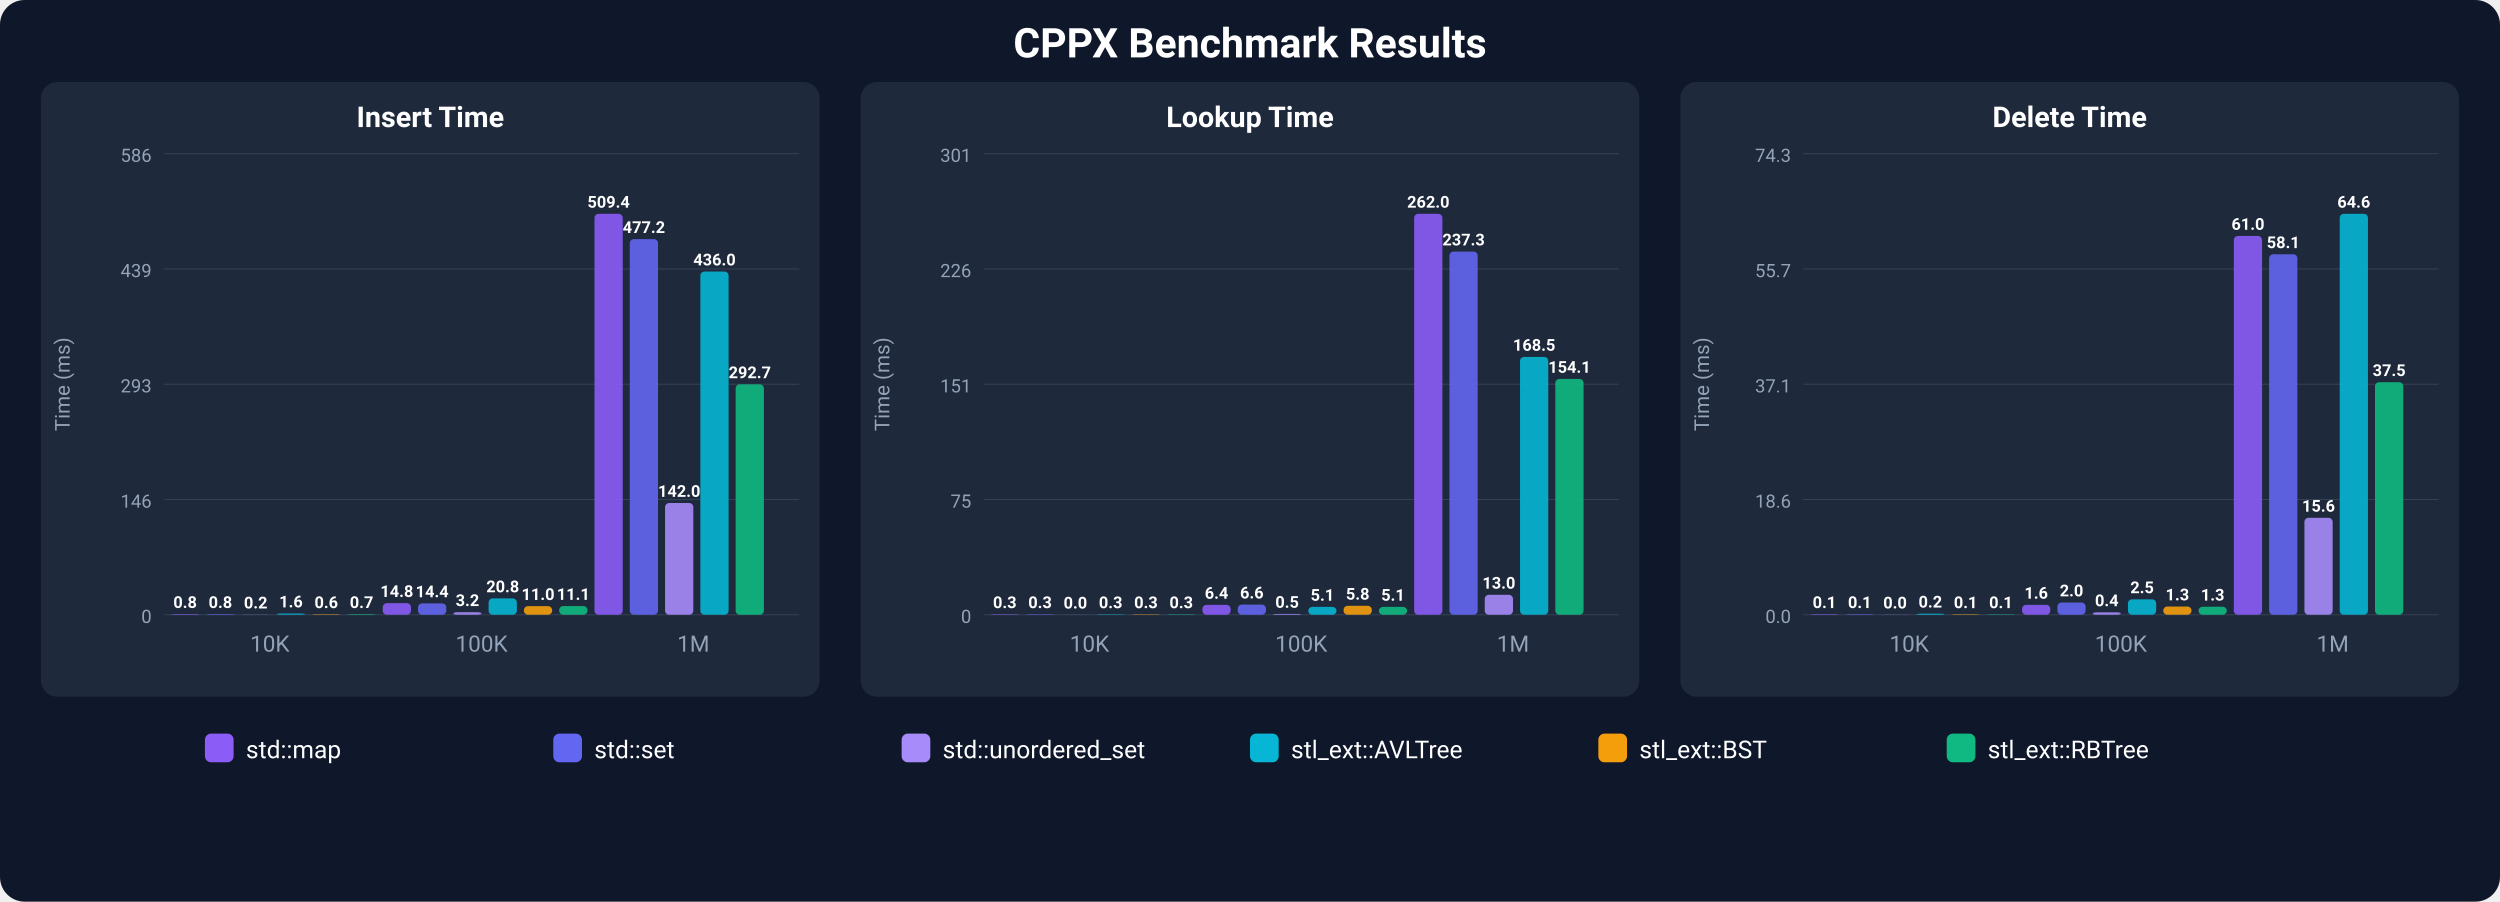
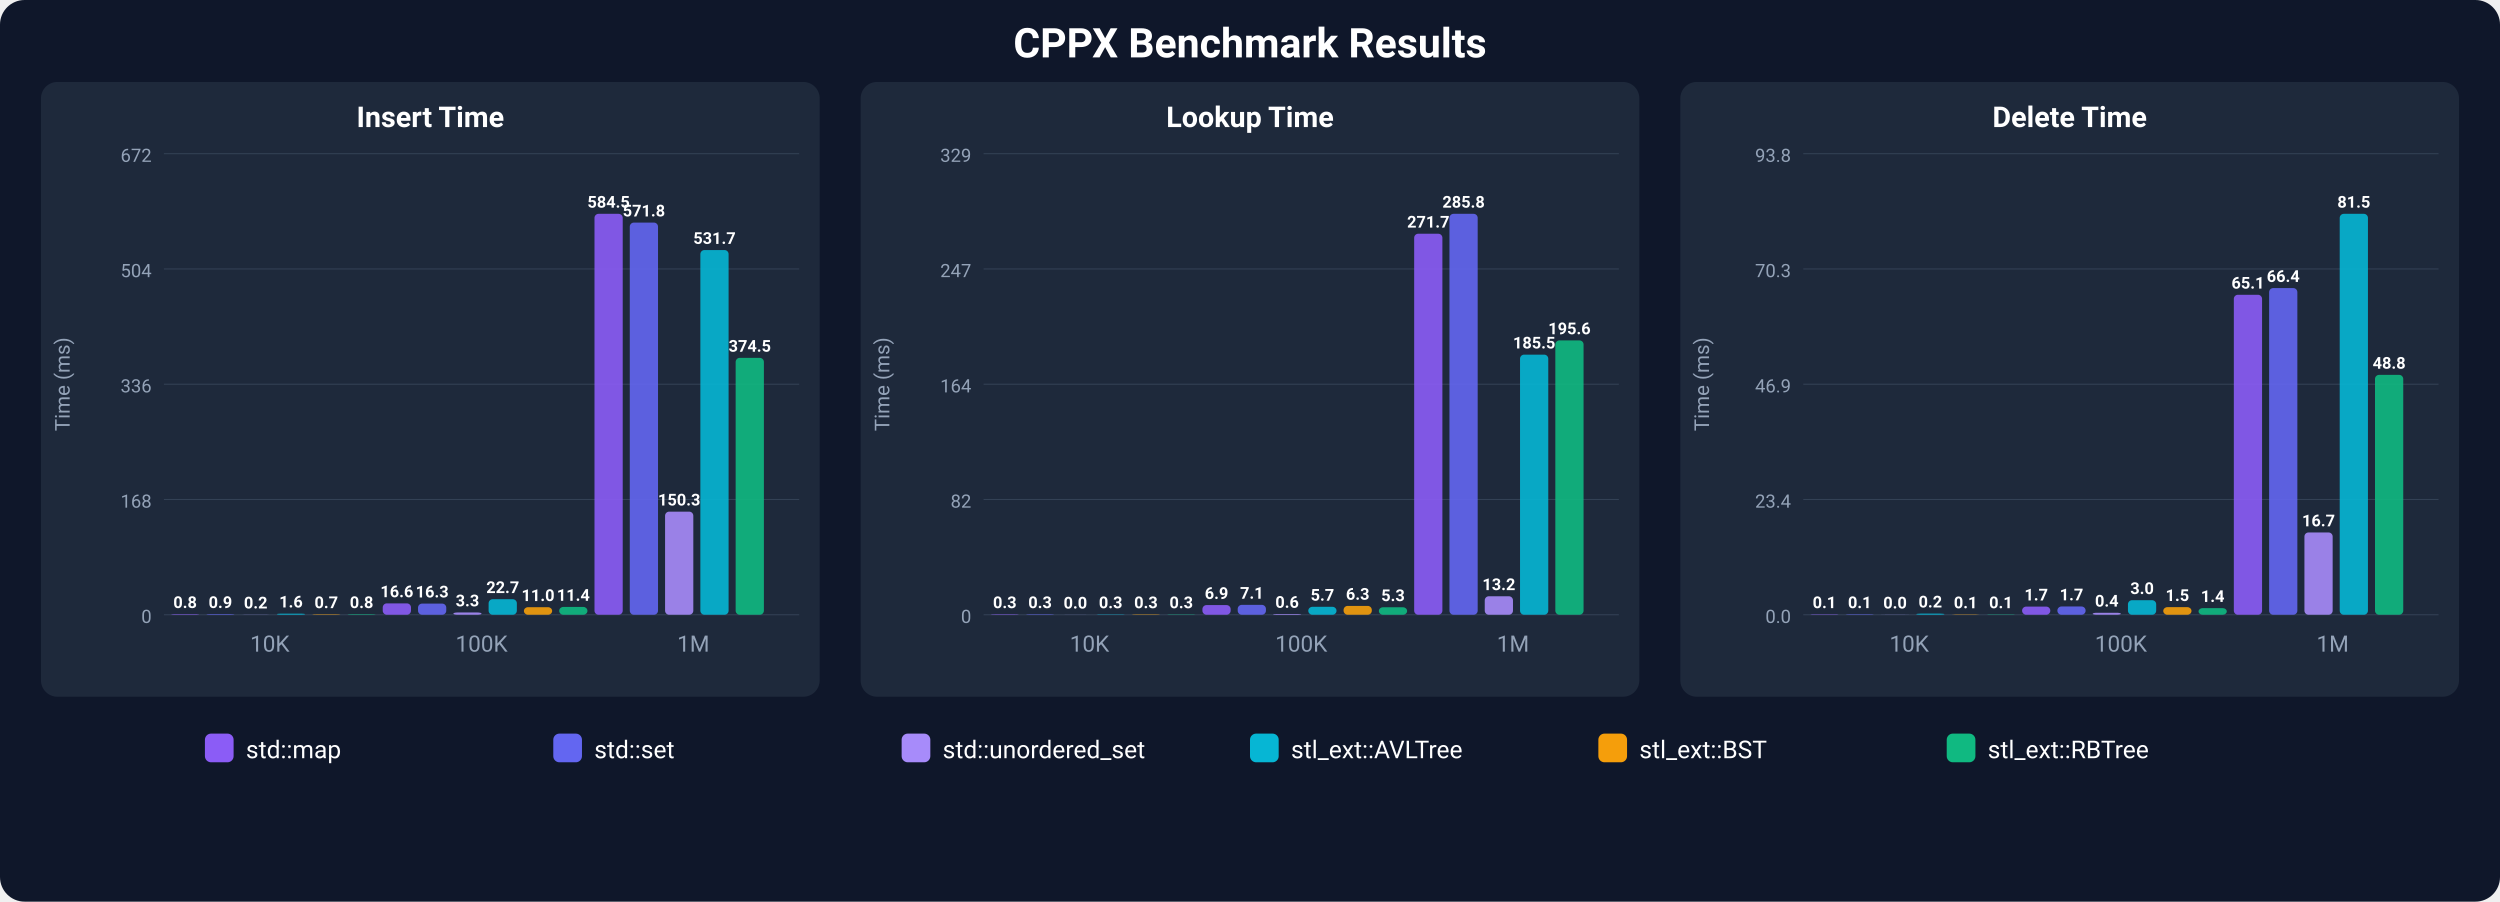
<svg xmlns="http://www.w3.org/2000/svg" viewBox="0 0 1220 440">
  <style>text { font-family: 'Segoe UI', Roboto, Arial, sans-serif; }</style>
  <rect width="100%" height="100%" rx="12" fill="#0f172a" />
  <text x="610" y="28" text-anchor="middle" font-size="20" font-weight="bold" fill="white">CPPX Benchmark Results</text>
  <rect x="20" y="40" width="380" height="300" rx="8" fill="#1e293b" />
  <text x="210" y="62" text-anchor="middle" font-size="14" font-weight="bold" fill="white">Insert Time</text>
  <line x1="80" y1="300" x2="390" y2="300" stroke="#334155" stroke-width="0.5" />
  <text x="74" y="304" text-anchor="end" font-size="9" fill="#94a3b8">0</text>
  <line x1="80" y1="243.75" x2="390" y2="243.75" stroke="#334155" stroke-width="0.5" />
-   <text x="74" y="247.75" text-anchor="end" font-size="9" fill="#94a3b8">146</text>
+   <text x="74" y="247.75" text-anchor="end" font-size="9" fill="#94a3b8">168</text>
  <line x1="80" y1="187.5" x2="390" y2="187.5" stroke="#334155" stroke-width="0.5" />
-   <text x="74" y="191.5" text-anchor="end" font-size="9" fill="#94a3b8">293</text>
+   <text x="74" y="191.5" text-anchor="end" font-size="9" fill="#94a3b8">336</text>
  <line x1="80" y1="131.25" x2="390" y2="131.25" stroke="#334155" stroke-width="0.5" />
-   <text x="74" y="135.25" text-anchor="end" font-size="9" fill="#94a3b8">439</text>
+   <text x="74" y="135.25" text-anchor="end" font-size="9" fill="#94a3b8">504</text>
  <line x1="80" y1="75" x2="390" y2="75" stroke="#334155" stroke-width="0.5" />
-   <text x="74" y="79" text-anchor="end" font-size="9" fill="#94a3b8">586</text>
+   <text x="74" y="79" text-anchor="end" font-size="9" fill="#94a3b8">672</text>
  <text x="34" y="187.5" text-anchor="middle" font-size="10" fill="#94a3b8" transform="rotate(-90,34,187.5)">Time (ms)</text>
  <text x="131.667" y="318" text-anchor="middle" font-size="11" fill="#94a3b8">10K</text>
-   <rect x="83.444" y="299.681" width="13.778" height="0.319" rx="2" fill="#8b5cf6" opacity="0.9" />
-   <text x="90.333" y="296.681" text-anchor="middle" font-size="8" font-weight="bold" fill="white">0.8</text>
-   <rect x="100.667" y="299.699" width="13.778" height="0.301" rx="2" fill="#6366f1" opacity="0.9" />
-   <text x="107.556" y="296.699" text-anchor="middle" font-size="8" font-weight="bold" fill="white">0.8</text>
-   <rect x="117.889" y="299.923" width="13.778" height="0.077" rx="2" fill="#a78bfa" opacity="0.9" />
-   <text x="124.778" y="296.923" text-anchor="middle" font-size="8" font-weight="bold" fill="white">0.2</text>
-   <rect x="135.111" y="299.394" width="13.778" height="0.606" rx="2" fill="#06b6d4" opacity="0.9" />
-   <text x="142" y="296.394" text-anchor="middle" font-size="8" font-weight="bold" fill="white">1.6</text>
-   <rect x="152.333" y="299.755" width="13.778" height="0.245" rx="2" fill="#f59e0b" opacity="0.9" />
-   <text x="159.222" y="296.755" text-anchor="middle" font-size="8" font-weight="bold" fill="white">0.6</text>
-   <rect x="169.556" y="299.713" width="13.778" height="0.287" rx="2" fill="#10b981" opacity="0.9" />
-   <text x="176.444" y="296.713" text-anchor="middle" font-size="8" font-weight="bold" fill="white">0.7</text>
+   <rect x="83.444" y="299.719" width="13.778" height="0.281" rx="2" fill="#8b5cf6" opacity="0.9" />
+   <text x="90.333" y="296.719" text-anchor="middle" font-size="8" font-weight="bold" fill="white">0.8</text>
+   <rect x="100.667" y="299.706" width="13.778" height="0.294" rx="2" fill="#6366f1" opacity="0.9" />
+   <text x="107.556" y="296.706" text-anchor="middle" font-size="8" font-weight="bold" fill="white">0.9</text>
+   <rect x="117.889" y="299.927" width="13.778" height="0.073" rx="2" fill="#a78bfa" opacity="0.9" />
+   <text x="124.778" y="296.927" text-anchor="middle" font-size="8" font-weight="bold" fill="white">0.2</text>
+   <rect x="135.111" y="299.454" width="13.778" height="0.546" rx="2" fill="#06b6d4" opacity="0.9" />
+   <text x="142" y="296.454" text-anchor="middle" font-size="8" font-weight="bold" fill="white">1.6</text>
+   <rect x="152.333" y="299.776" width="13.778" height="0.224" rx="2" fill="#f59e0b" opacity="0.9" />
+   <text x="159.222" y="296.776" text-anchor="middle" font-size="8" font-weight="bold" fill="white">0.7</text>
+   <rect x="169.556" y="299.744" width="13.778" height="0.256" rx="2" fill="#10b981" opacity="0.9" />
+   <text x="176.444" y="296.744" text-anchor="middle" font-size="8" font-weight="bold" fill="white">0.8</text>
  <text x="235" y="318" text-anchor="middle" font-size="11" fill="#94a3b8">100K</text>
-   <rect x="186.778" y="294.327" width="13.778" height="5.673" rx="2" fill="#8b5cf6" opacity="0.9" />
-   <text x="193.667" y="291.327" text-anchor="middle" font-size="8" font-weight="bold" fill="white">14.8</text>
-   <rect x="204" y="294.466" width="13.778" height="5.534" rx="2" fill="#6366f1" opacity="0.9" />
-   <text x="210.889" y="291.466" text-anchor="middle" font-size="8" font-weight="bold" fill="white">14.4</text>
-   <rect x="221.222" y="298.754" width="13.778" height="1.246" rx="2" fill="#a78bfa" opacity="0.9" />
-   <text x="228.111" y="295.754" text-anchor="middle" font-size="8" font-weight="bold" fill="white">3.2</text>
-   <rect x="238.444" y="292.027" width="13.778" height="7.973" rx="2" fill="#06b6d4" opacity="0.9" />
-   <text x="245.333" y="289.027" text-anchor="middle" font-size="8" font-weight="bold" fill="white">20.8</text>
-   <rect x="255.667" y="295.79" width="13.778" height="4.21" rx="2" fill="#f59e0b" opacity="0.9" />
-   <text x="262.556" y="292.79" text-anchor="middle" font-size="8" font-weight="bold" fill="white">11.0</text>
-   <rect x="272.889" y="295.746" width="13.778" height="4.254" rx="2" fill="#10b981" opacity="0.9" />
-   <text x="279.778" y="292.746" text-anchor="middle" font-size="8" font-weight="bold" fill="white">11.1</text>
+   <rect x="186.778" y="294.447" width="13.778" height="5.553" rx="2" fill="#8b5cf6" opacity="0.9" />
+   <text x="193.667" y="291.447" text-anchor="middle" font-size="8" font-weight="bold" fill="white">16.6</text>
+   <rect x="204" y="294.554" width="13.778" height="5.446" rx="2" fill="#6366f1" opacity="0.9" />
+   <text x="210.889" y="291.554" text-anchor="middle" font-size="8" font-weight="bold" fill="white">16.3</text>
+   <rect x="221.222" y="298.893" width="13.778" height="1.107" rx="2" fill="#a78bfa" opacity="0.9" />
+   <text x="228.111" y="295.893" text-anchor="middle" font-size="8" font-weight="bold" fill="white">3.3</text>
+   <rect x="238.444" y="292.413" width="13.778" height="7.587" rx="2" fill="#06b6d4" opacity="0.9" />
+   <text x="245.333" y="289.413" text-anchor="middle" font-size="8" font-weight="bold" fill="white">22.7</text>
+   <rect x="255.667" y="296.305" width="13.778" height="3.695" rx="2" fill="#f59e0b" opacity="0.9" />
+   <text x="262.556" y="293.305" text-anchor="middle" font-size="8" font-weight="bold" fill="white">11.0</text>
+   <rect x="272.889" y="296.183" width="13.778" height="3.817" rx="2" fill="#10b981" opacity="0.9" />
+   <text x="279.778" y="293.183" text-anchor="middle" font-size="8" font-weight="bold" fill="white">11.4</text>
  <text x="338.333" y="318" text-anchor="middle" font-size="11" fill="#94a3b8">1M</text>
  <rect x="290.111" y="104.348" width="13.778" height="195.652" rx="2" fill="#8b5cf6" opacity="0.9" />
-   <text x="297" y="101.348" text-anchor="middle" font-size="8" font-weight="bold" fill="white">509.4</text>
-   <rect x="307.333" y="116.69" width="13.778" height="183.31" rx="2" fill="#6366f1" opacity="0.9" />
-   <text x="314.222" y="113.69" text-anchor="middle" font-size="8" font-weight="bold" fill="white">477.2</text>
-   <rect x="324.556" y="245.476" width="13.778" height="54.524" rx="2" fill="#a78bfa" opacity="0.9" />
-   <text x="331.444" y="242.476" text-anchor="middle" font-size="8" font-weight="bold" fill="white">142.0</text>
-   <rect x="341.778" y="132.523" width="13.778" height="167.477" rx="2" fill="#06b6d4" opacity="0.9" />
-   <text x="348.667" y="129.523" text-anchor="middle" font-size="8" font-weight="bold" fill="white">436.0</text>
-   <rect x="359" y="187.556" width="13.778" height="112.444" rx="2" fill="#10b981" opacity="0.9" />
-   <text x="365.889" y="184.556" text-anchor="middle" font-size="8" font-weight="bold" fill="white">292.7</text>
+   <text x="297" y="101.348" text-anchor="middle" font-size="8" font-weight="bold" fill="white">584.5</text>
+   <rect x="307.333" y="108.623" width="13.778" height="191.377" rx="2" fill="#6366f1" opacity="0.9" />
+   <text x="314.222" y="105.623" text-anchor="middle" font-size="8" font-weight="bold" fill="white">571.8</text>
+   <rect x="324.556" y="249.682" width="13.778" height="50.318" rx="2" fill="#a78bfa" opacity="0.9" />
+   <text x="331.444" y="246.682" text-anchor="middle" font-size="8" font-weight="bold" fill="white">150.3</text>
+   <rect x="341.778" y="122.023" width="13.778" height="177.977" rx="2" fill="#06b6d4" opacity="0.9" />
+   <text x="348.667" y="119.023" text-anchor="middle" font-size="8" font-weight="bold" fill="white">531.7</text>
+   <rect x="359" y="174.643" width="13.778" height="125.357" rx="2" fill="#10b981" opacity="0.9" />
+   <text x="365.889" y="171.643" text-anchor="middle" font-size="8" font-weight="bold" fill="white">374.5</text>
  <rect x="420" y="40" width="380" height="300" rx="8" fill="#1e293b" />
  <text x="610" y="62" text-anchor="middle" font-size="14" font-weight="bold" fill="white">Lookup Time</text>
  <line x1="480" y1="300" x2="790" y2="300" stroke="#334155" stroke-width="0.5" />
  <text x="474" y="304" text-anchor="end" font-size="9" fill="#94a3b8">0</text>
  <line x1="480" y1="243.75" x2="790" y2="243.75" stroke="#334155" stroke-width="0.5" />
-   <text x="474" y="247.75" text-anchor="end" font-size="9" fill="#94a3b8">75</text>
+   <text x="474" y="247.75" text-anchor="end" font-size="9" fill="#94a3b8">82</text>
  <line x1="480" y1="187.5" x2="790" y2="187.5" stroke="#334155" stroke-width="0.5" />
-   <text x="474" y="191.5" text-anchor="end" font-size="9" fill="#94a3b8">151</text>
+   <text x="474" y="191.5" text-anchor="end" font-size="9" fill="#94a3b8">164</text>
  <line x1="480" y1="131.25" x2="790" y2="131.25" stroke="#334155" stroke-width="0.5" />
-   <text x="474" y="135.25" text-anchor="end" font-size="9" fill="#94a3b8">226</text>
+   <text x="474" y="135.25" text-anchor="end" font-size="9" fill="#94a3b8">247</text>
  <line x1="480" y1="75" x2="790" y2="75" stroke="#334155" stroke-width="0.5" />
-   <text x="474" y="79" text-anchor="end" font-size="9" fill="#94a3b8">301</text>
+   <text x="474" y="79" text-anchor="end" font-size="9" fill="#94a3b8">329</text>
  <text x="434" y="187.5" text-anchor="middle" font-size="10" fill="#94a3b8" transform="rotate(-90,434,187.5)">Time (ms)</text>
  <text x="531.667" y="318" text-anchor="middle" font-size="11" fill="#94a3b8">10K</text>
-   <rect x="483.444" y="299.76" width="13.778" height="0.24" rx="2" fill="#8b5cf6" opacity="0.9" />
-   <text x="490.333" y="296.76" text-anchor="middle" font-size="8" font-weight="bold" fill="white">0.3</text>
-   <rect x="500.667" y="299.76" width="13.778" height="0.24" rx="2" fill="#6366f1" opacity="0.9" />
-   <text x="507.556" y="296.76" text-anchor="middle" font-size="8" font-weight="bold" fill="white">0.3</text>
-   <rect x="517.889" y="299.969" width="13.778" height="0.031" rx="2" fill="#a78bfa" opacity="0.9" />
-   <text x="524.778" y="296.969" text-anchor="middle" font-size="8" font-weight="bold" fill="white">0.0</text>
-   <rect x="535.111" y="299.805" width="13.778" height="0.195" rx="2" fill="#06b6d4" opacity="0.9" />
-   <text x="542" y="296.805" text-anchor="middle" font-size="8" font-weight="bold" fill="white">0.3</text>
-   <rect x="552.333" y="299.793" width="13.778" height="0.207" rx="2" fill="#f59e0b" opacity="0.9" />
-   <text x="559.222" y="296.793" text-anchor="middle" font-size="8" font-weight="bold" fill="white">0.3</text>
-   <rect x="569.556" y="299.801" width="13.778" height="0.199" rx="2" fill="#10b981" opacity="0.9" />
-   <text x="576.444" y="296.801" text-anchor="middle" font-size="8" font-weight="bold" fill="white">0.3</text>
+   <rect x="483.444" y="299.777" width="13.778" height="0.223" rx="2" fill="#8b5cf6" opacity="0.9" />
+   <text x="490.333" y="296.777" text-anchor="middle" font-size="8" font-weight="bold" fill="white">0.3</text>
+   <rect x="500.667" y="299.766" width="13.778" height="0.234" rx="2" fill="#6366f1" opacity="0.9" />
+   <text x="507.556" y="296.766" text-anchor="middle" font-size="8" font-weight="bold" fill="white">0.3</text>
+   <rect x="517.889" y="299.971" width="13.778" height="0.029" rx="2" fill="#a78bfa" opacity="0.9" />
+   <text x="524.778" y="296.971" text-anchor="middle" font-size="8" font-weight="bold" fill="white">0.0</text>
+   <rect x="535.111" y="299.817" width="13.778" height="0.183" rx="2" fill="#06b6d4" opacity="0.9" />
+   <text x="542" y="296.817" text-anchor="middle" font-size="8" font-weight="bold" fill="white">0.3</text>
+   <rect x="552.333" y="299.806" width="13.778" height="0.194" rx="2" fill="#f59e0b" opacity="0.9" />
+   <text x="559.222" y="296.806" text-anchor="middle" font-size="8" font-weight="bold" fill="white">0.3</text>
+   <rect x="569.556" y="299.818" width="13.778" height="0.182" rx="2" fill="#10b981" opacity="0.9" />
+   <text x="576.444" y="296.818" text-anchor="middle" font-size="8" font-weight="bold" fill="white">0.3</text>
  <text x="635" y="318" text-anchor="middle" font-size="11" fill="#94a3b8">100K</text>
-   <rect x="586.778" y="295.188" width="13.778" height="4.812" rx="2" fill="#8b5cf6" opacity="0.9" />
-   <text x="593.667" y="292.188" text-anchor="middle" font-size="8" font-weight="bold" fill="white">6.4</text>
-   <rect x="604" y="295.053" width="13.778" height="4.947" rx="2" fill="#6366f1" opacity="0.9" />
-   <text x="610.889" y="292.053" text-anchor="middle" font-size="8" font-weight="bold" fill="white">6.6</text>
-   <rect x="621.222" y="299.602" width="13.778" height="0.398" rx="2" fill="#a78bfa" opacity="0.9" />
-   <text x="628.111" y="296.602" text-anchor="middle" font-size="8" font-weight="bold" fill="white">0.5</text>
-   <rect x="638.444" y="296.167" width="13.778" height="3.833" rx="2" fill="#06b6d4" opacity="0.9" />
-   <text x="645.333" y="293.167" text-anchor="middle" font-size="8" font-weight="bold" fill="white">5.1</text>
-   <rect x="655.667" y="295.634" width="13.778" height="4.366" rx="2" fill="#f59e0b" opacity="0.9" />
-   <text x="662.556" y="292.634" text-anchor="middle" font-size="8" font-weight="bold" fill="white">5.8</text>
-   <rect x="672.889" y="296.158" width="13.778" height="3.842" rx="2" fill="#10b981" opacity="0.9" />
-   <text x="679.778" y="293.158" text-anchor="middle" font-size="8" font-weight="bold" fill="white">5.1</text>
+   <rect x="586.778" y="295.284" width="13.778" height="4.716" rx="2" fill="#8b5cf6" opacity="0.9" />
+   <text x="593.667" y="292.284" text-anchor="middle" font-size="8" font-weight="bold" fill="white">6.9</text>
+   <rect x="604" y="295.168" width="13.778" height="4.832" rx="2" fill="#6366f1" opacity="0.9" />
+   <text x="610.889" y="292.168" text-anchor="middle" font-size="8" font-weight="bold" fill="white">7.1</text>
+   <rect x="621.222" y="299.616" width="13.778" height="0.384" rx="2" fill="#a78bfa" opacity="0.9" />
+   <text x="628.111" y="296.616" text-anchor="middle" font-size="8" font-weight="bold" fill="white">0.6</text>
+   <rect x="638.444" y="296.121" width="13.778" height="3.879" rx="2" fill="#06b6d4" opacity="0.9" />
+   <text x="645.333" y="293.121" text-anchor="middle" font-size="8" font-weight="bold" fill="white">5.7</text>
+   <rect x="655.667" y="295.681" width="13.778" height="4.319" rx="2" fill="#f59e0b" opacity="0.9" />
+   <text x="662.556" y="292.681" text-anchor="middle" font-size="8" font-weight="bold" fill="white">6.3</text>
+   <rect x="672.889" y="296.343" width="13.778" height="3.657" rx="2" fill="#10b981" opacity="0.9" />
+   <text x="679.778" y="293.343" text-anchor="middle" font-size="8" font-weight="bold" fill="white">5.3</text>
  <text x="738.333" y="318" text-anchor="middle" font-size="11" fill="#94a3b8">1M</text>
-   <rect x="690.111" y="104.348" width="13.778" height="195.652" rx="2" fill="#8b5cf6" opacity="0.9" />
-   <text x="697" y="101.348" text-anchor="middle" font-size="8" font-weight="bold" fill="white">262.0</text>
-   <rect x="707.333" y="122.771" width="13.778" height="177.229" rx="2" fill="#6366f1" opacity="0.9" />
-   <text x="714.222" y="119.771" text-anchor="middle" font-size="8" font-weight="bold" fill="white">237.3</text>
-   <rect x="724.556" y="290.261" width="13.778" height="9.739" rx="2" fill="#a78bfa" opacity="0.9" />
-   <text x="731.444" y="287.261" text-anchor="middle" font-size="8" font-weight="bold" fill="white">13.0</text>
-   <rect x="741.778" y="174.168" width="13.778" height="125.832" rx="2" fill="#06b6d4" opacity="0.9" />
-   <text x="748.667" y="171.168" text-anchor="middle" font-size="8" font-weight="bold" fill="white">168.5</text>
-   <rect x="759" y="184.915" width="13.778" height="115.085" rx="2" fill="#10b981" opacity="0.9" />
-   <text x="765.889" y="181.915" text-anchor="middle" font-size="8" font-weight="bold" fill="white">154.1</text>
+   <rect x="690.111" y="114.063" width="13.778" height="185.937" rx="2" fill="#8b5cf6" opacity="0.9" />
+   <text x="697" y="111.063" text-anchor="middle" font-size="8" font-weight="bold" fill="white">271.7</text>
+   <rect x="707.333" y="104.348" width="13.778" height="195.652" rx="2" fill="#6366f1" opacity="0.9" />
+   <text x="714.222" y="101.348" text-anchor="middle" font-size="8" font-weight="bold" fill="white">285.8</text>
+   <rect x="724.556" y="290.971" width="13.778" height="9.029" rx="2" fill="#a78bfa" opacity="0.9" />
+   <text x="731.444" y="287.971" text-anchor="middle" font-size="8" font-weight="bold" fill="white">13.2</text>
+   <rect x="741.778" y="173.063" width="13.778" height="126.937" rx="2" fill="#06b6d4" opacity="0.9" />
+   <text x="748.667" y="170.063" text-anchor="middle" font-size="8" font-weight="bold" fill="white">185.5</text>
+   <rect x="759" y="166.115" width="13.778" height="133.885" rx="2" fill="#10b981" opacity="0.9" />
+   <text x="765.889" y="163.115" text-anchor="middle" font-size="8" font-weight="bold" fill="white">195.6</text>
  <rect x="820" y="40" width="380" height="300" rx="8" fill="#1e293b" />
  <text x="1010" y="62" text-anchor="middle" font-size="14" font-weight="bold" fill="white">Delete Time</text>
  <line x1="880" y1="300" x2="1190" y2="300" stroke="#334155" stroke-width="0.5" />
  <text x="874" y="304" text-anchor="end" font-size="9" fill="#94a3b8">0.0</text>
  <line x1="880" y1="243.75" x2="1190" y2="243.75" stroke="#334155" stroke-width="0.5" />
-   <text x="874" y="247.75" text-anchor="end" font-size="9" fill="#94a3b8">18.6</text>
+   <text x="874" y="247.75" text-anchor="end" font-size="9" fill="#94a3b8">23.4</text>
  <line x1="880" y1="187.5" x2="1190" y2="187.5" stroke="#334155" stroke-width="0.5" />
-   <text x="874" y="191.5" text-anchor="end" font-size="9" fill="#94a3b8">37.1</text>
+   <text x="874" y="191.5" text-anchor="end" font-size="9" fill="#94a3b8">46.9</text>
  <line x1="880" y1="131.25" x2="1190" y2="131.25" stroke="#334155" stroke-width="0.5" />
-   <text x="874" y="135.25" text-anchor="end" font-size="9" fill="#94a3b8">55.7</text>
+   <text x="874" y="135.25" text-anchor="end" font-size="9" fill="#94a3b8">70.3</text>
  <line x1="880" y1="75" x2="1190" y2="75" stroke="#334155" stroke-width="0.5" />
-   <text x="874" y="79" text-anchor="end" font-size="9" fill="#94a3b8">74.3</text>
+   <text x="874" y="79" text-anchor="end" font-size="9" fill="#94a3b8">93.8</text>
  <text x="834" y="187.5" text-anchor="middle" font-size="10" fill="#94a3b8" transform="rotate(-90,834,187.5)">Time (ms)</text>
  <text x="931.667" y="318" text-anchor="middle" font-size="11" fill="#94a3b8">10K</text>
-   <rect x="883.444" y="299.726" width="13.778" height="0.274" rx="2" fill="#8b5cf6" opacity="0.9" />
-   <text x="890.333" y="296.726" text-anchor="middle" font-size="8" font-weight="bold" fill="white">0.1</text>
-   <rect x="900.667" y="299.721" width="13.778" height="0.279" rx="2" fill="#6366f1" opacity="0.9" />
-   <text x="907.556" y="296.721" text-anchor="middle" font-size="8" font-weight="bold" fill="white">0.1</text>
-   <rect x="917.889" y="299.927" width="13.778" height="0.073" rx="2" fill="#a78bfa" opacity="0.9" />
-   <text x="924.778" y="296.927" text-anchor="middle" font-size="8" font-weight="bold" fill="white">0.0</text>
-   <rect x="935.111" y="299.485" width="13.778" height="0.515" rx="2" fill="#06b6d4" opacity="0.9" />
-   <text x="942" y="296.485" text-anchor="middle" font-size="8" font-weight="bold" fill="white">0.2</text>
-   <rect x="952.333" y="299.777" width="13.778" height="0.223" rx="2" fill="#f59e0b" opacity="0.9" />
-   <text x="959.222" y="296.777" text-anchor="middle" font-size="8" font-weight="bold" fill="white">0.1</text>
-   <rect x="969.556" y="299.782" width="13.778" height="0.218" rx="2" fill="#10b981" opacity="0.9" />
-   <text x="976.444" y="296.782" text-anchor="middle" font-size="8" font-weight="bold" fill="white">0.1</text>
+   <rect x="883.444" y="299.779" width="13.778" height="0.221" rx="2" fill="#8b5cf6" opacity="0.9" />
+   <text x="890.333" y="296.779" text-anchor="middle" font-size="8" font-weight="bold" fill="white">0.1</text>
+   <rect x="900.667" y="299.775" width="13.778" height="0.225" rx="2" fill="#6366f1" opacity="0.9" />
+   <text x="907.556" y="296.775" text-anchor="middle" font-size="8" font-weight="bold" fill="white">0.1</text>
+   <rect x="917.889" y="299.941" width="13.778" height="0.059" rx="2" fill="#a78bfa" opacity="0.9" />
+   <text x="924.778" y="296.941" text-anchor="middle" font-size="8" font-weight="bold" fill="white">0.0</text>
+   <rect x="935.111" y="299.453" width="13.778" height="0.547" rx="2" fill="#06b6d4" opacity="0.9" />
+   <text x="942" y="296.453" text-anchor="middle" font-size="8" font-weight="bold" fill="white">0.2</text>
+   <rect x="952.333" y="299.836" width="13.778" height="0.164" rx="2" fill="#f59e0b" opacity="0.9" />
+   <text x="959.222" y="296.836" text-anchor="middle" font-size="8" font-weight="bold" fill="white">0.1</text>
+   <rect x="969.556" y="299.817" width="13.778" height="0.183" rx="2" fill="#10b981" opacity="0.9" />
+   <text x="976.444" y="296.817" text-anchor="middle" font-size="8" font-weight="bold" fill="white">0.1</text>
  <text x="1035" y="318" text-anchor="middle" font-size="11" fill="#94a3b8">100K</text>
-   <rect x="986.778" y="295.162" width="13.778" height="4.838" rx="2" fill="#8b5cf6" opacity="0.9" />
-   <text x="993.667" y="292.162" text-anchor="middle" font-size="8" font-weight="bold" fill="white">1.6</text>
-   <rect x="1004" y="294.025" width="13.778" height="5.975" rx="2" fill="#6366f1" opacity="0.9" />
-   <text x="1010.89" y="291.025" text-anchor="middle" font-size="8" font-weight="bold" fill="white">2.0</text>
-   <rect x="1021.22" y="298.831" width="13.778" height="1.169" rx="2" fill="#a78bfa" opacity="0.9" />
-   <text x="1028.11" y="295.831" text-anchor="middle" font-size="8" font-weight="bold" fill="white">0.4</text>
-   <rect x="1038.44" y="292.482" width="13.778" height="7.518" rx="2" fill="#06b6d4" opacity="0.9" />
-   <text x="1045.33" y="289.482" text-anchor="middle" font-size="8" font-weight="bold" fill="white">2.5</text>
-   <rect x="1055.67" y="295.977" width="13.778" height="4.023" rx="2" fill="#f59e0b" opacity="0.9" />
-   <text x="1062.56" y="292.977" text-anchor="middle" font-size="8" font-weight="bold" fill="white">1.3</text>
-   <rect x="1072.89" y="296.078" width="13.778" height="3.922" rx="2" fill="#10b981" opacity="0.9" />
-   <text x="1079.78" y="293.078" text-anchor="middle" font-size="8" font-weight="bold" fill="white">1.3</text>
+   <rect x="986.778" y="296.019" width="13.778" height="3.981" rx="2" fill="#8b5cf6" opacity="0.9" />
+   <text x="993.667" y="293.019" text-anchor="middle" font-size="8" font-weight="bold" fill="white">1.7</text>
+   <rect x="1004" y="295.964" width="13.778" height="4.036" rx="2" fill="#6366f1" opacity="0.9" />
+   <text x="1010.89" y="292.964" text-anchor="middle" font-size="8" font-weight="bold" fill="white">1.7</text>
+   <rect x="1021.22" y="299.033" width="13.778" height="0.967" rx="2" fill="#a78bfa" opacity="0.9" />
+   <text x="1028.11" y="296.033" text-anchor="middle" font-size="8" font-weight="bold" fill="white">0.4</text>
+   <rect x="1038.44" y="292.894" width="13.778" height="7.106" rx="2" fill="#06b6d4" opacity="0.9" />
+   <text x="1045.33" y="289.894" text-anchor="middle" font-size="8" font-weight="bold" fill="white">3.0</text>
+   <rect x="1055.67" y="296.29" width="13.778" height="3.71" rx="2" fill="#f59e0b" opacity="0.9" />
+   <text x="1062.56" y="293.29" text-anchor="middle" font-size="8" font-weight="bold" fill="white">1.5</text>
+   <rect x="1072.89" y="296.757" width="13.778" height="3.243" rx="2" fill="#10b981" opacity="0.9" />
+   <text x="1079.78" y="293.757" text-anchor="middle" font-size="8" font-weight="bold" fill="white">1.4</text>
  <text x="1138.33" y="318" text-anchor="middle" font-size="11" fill="#94a3b8">1M</text>
-   <rect x="1090.11" y="115.145" width="13.778" height="184.855" rx="2" fill="#8b5cf6" opacity="0.9" />
-   <text x="1097" y="112.145" text-anchor="middle" font-size="8" font-weight="bold" fill="white">61.0</text>
-   <rect x="1107.33" y="124.085" width="13.778" height="175.915" rx="2" fill="#6366f1" opacity="0.9" />
-   <text x="1114.22" y="121.085" text-anchor="middle" font-size="8" font-weight="bold" fill="white">58.1</text>
-   <rect x="1124.56" y="252.698" width="13.778" height="47.302" rx="2" fill="#a78bfa" opacity="0.9" />
-   <text x="1131.44" y="249.698" text-anchor="middle" font-size="8" font-weight="bold" fill="white">15.6</text>
+   <rect x="1090.11" y="143.851" width="13.778" height="156.149" rx="2" fill="#8b5cf6" opacity="0.9" />
+   <text x="1097" y="140.851" text-anchor="middle" font-size="8" font-weight="bold" fill="white">65.1</text>
+   <rect x="1107.33" y="140.585" width="13.778" height="159.415" rx="2" fill="#6366f1" opacity="0.9" />
+   <text x="1114.22" y="137.585" text-anchor="middle" font-size="8" font-weight="bold" fill="white">66.4</text>
+   <rect x="1124.56" y="259.842" width="13.778" height="40.157" rx="2" fill="#a78bfa" opacity="0.9" />
+   <text x="1131.44" y="256.842" text-anchor="middle" font-size="8" font-weight="bold" fill="white">16.7</text>
  <rect x="1141.78" y="104.348" width="13.778" height="195.652" rx="2" fill="#06b6d4" opacity="0.9" />
-   <text x="1148.67" y="101.348" text-anchor="middle" font-size="8" font-weight="bold" fill="white">64.6</text>
-   <rect x="1159" y="186.509" width="13.778" height="113.491" rx="2" fill="#10b981" opacity="0.9" />
-   <text x="1165.89" y="183.509" text-anchor="middle" font-size="8" font-weight="bold" fill="white">37.5</text>
+   <text x="1148.67" y="101.348" text-anchor="middle" font-size="8" font-weight="bold" fill="white">81.5</text>
+   <rect x="1159" y="182.936" width="13.778" height="117.064" rx="2" fill="#10b981" opacity="0.9" />
+   <text x="1165.89" y="179.936" text-anchor="middle" font-size="8" font-weight="bold" fill="white">48.8</text>
  <rect x="100" y="358" width="14" height="14" rx="3" fill="#8b5cf6" />
  <text x="120" y="370" font-size="12" fill="white">std::map</text>
  <rect x="270" y="358" width="14" height="14" rx="3" fill="#6366f1" />
  <text x="290" y="370" font-size="12" fill="white">std::set</text>
  <rect x="440" y="358" width="14" height="14" rx="3" fill="#a78bfa" />
  <text x="460" y="370" font-size="12" fill="white">std::unordered_set</text>
  <rect x="610" y="358" width="14" height="14" rx="3" fill="#06b6d4" />
  <text x="630" y="370" font-size="12" fill="white">stl_ext::AVLTree</text>
  <rect x="780" y="358" width="14" height="14" rx="3" fill="#f59e0b" />
  <text x="800" y="370" font-size="12" fill="white">stl_ext::BST</text>
  <rect x="950" y="358" width="14" height="14" rx="3" fill="#10b981" />
  <text x="970" y="370" font-size="12" fill="white">stl_ext::RBTree</text>
</svg>
